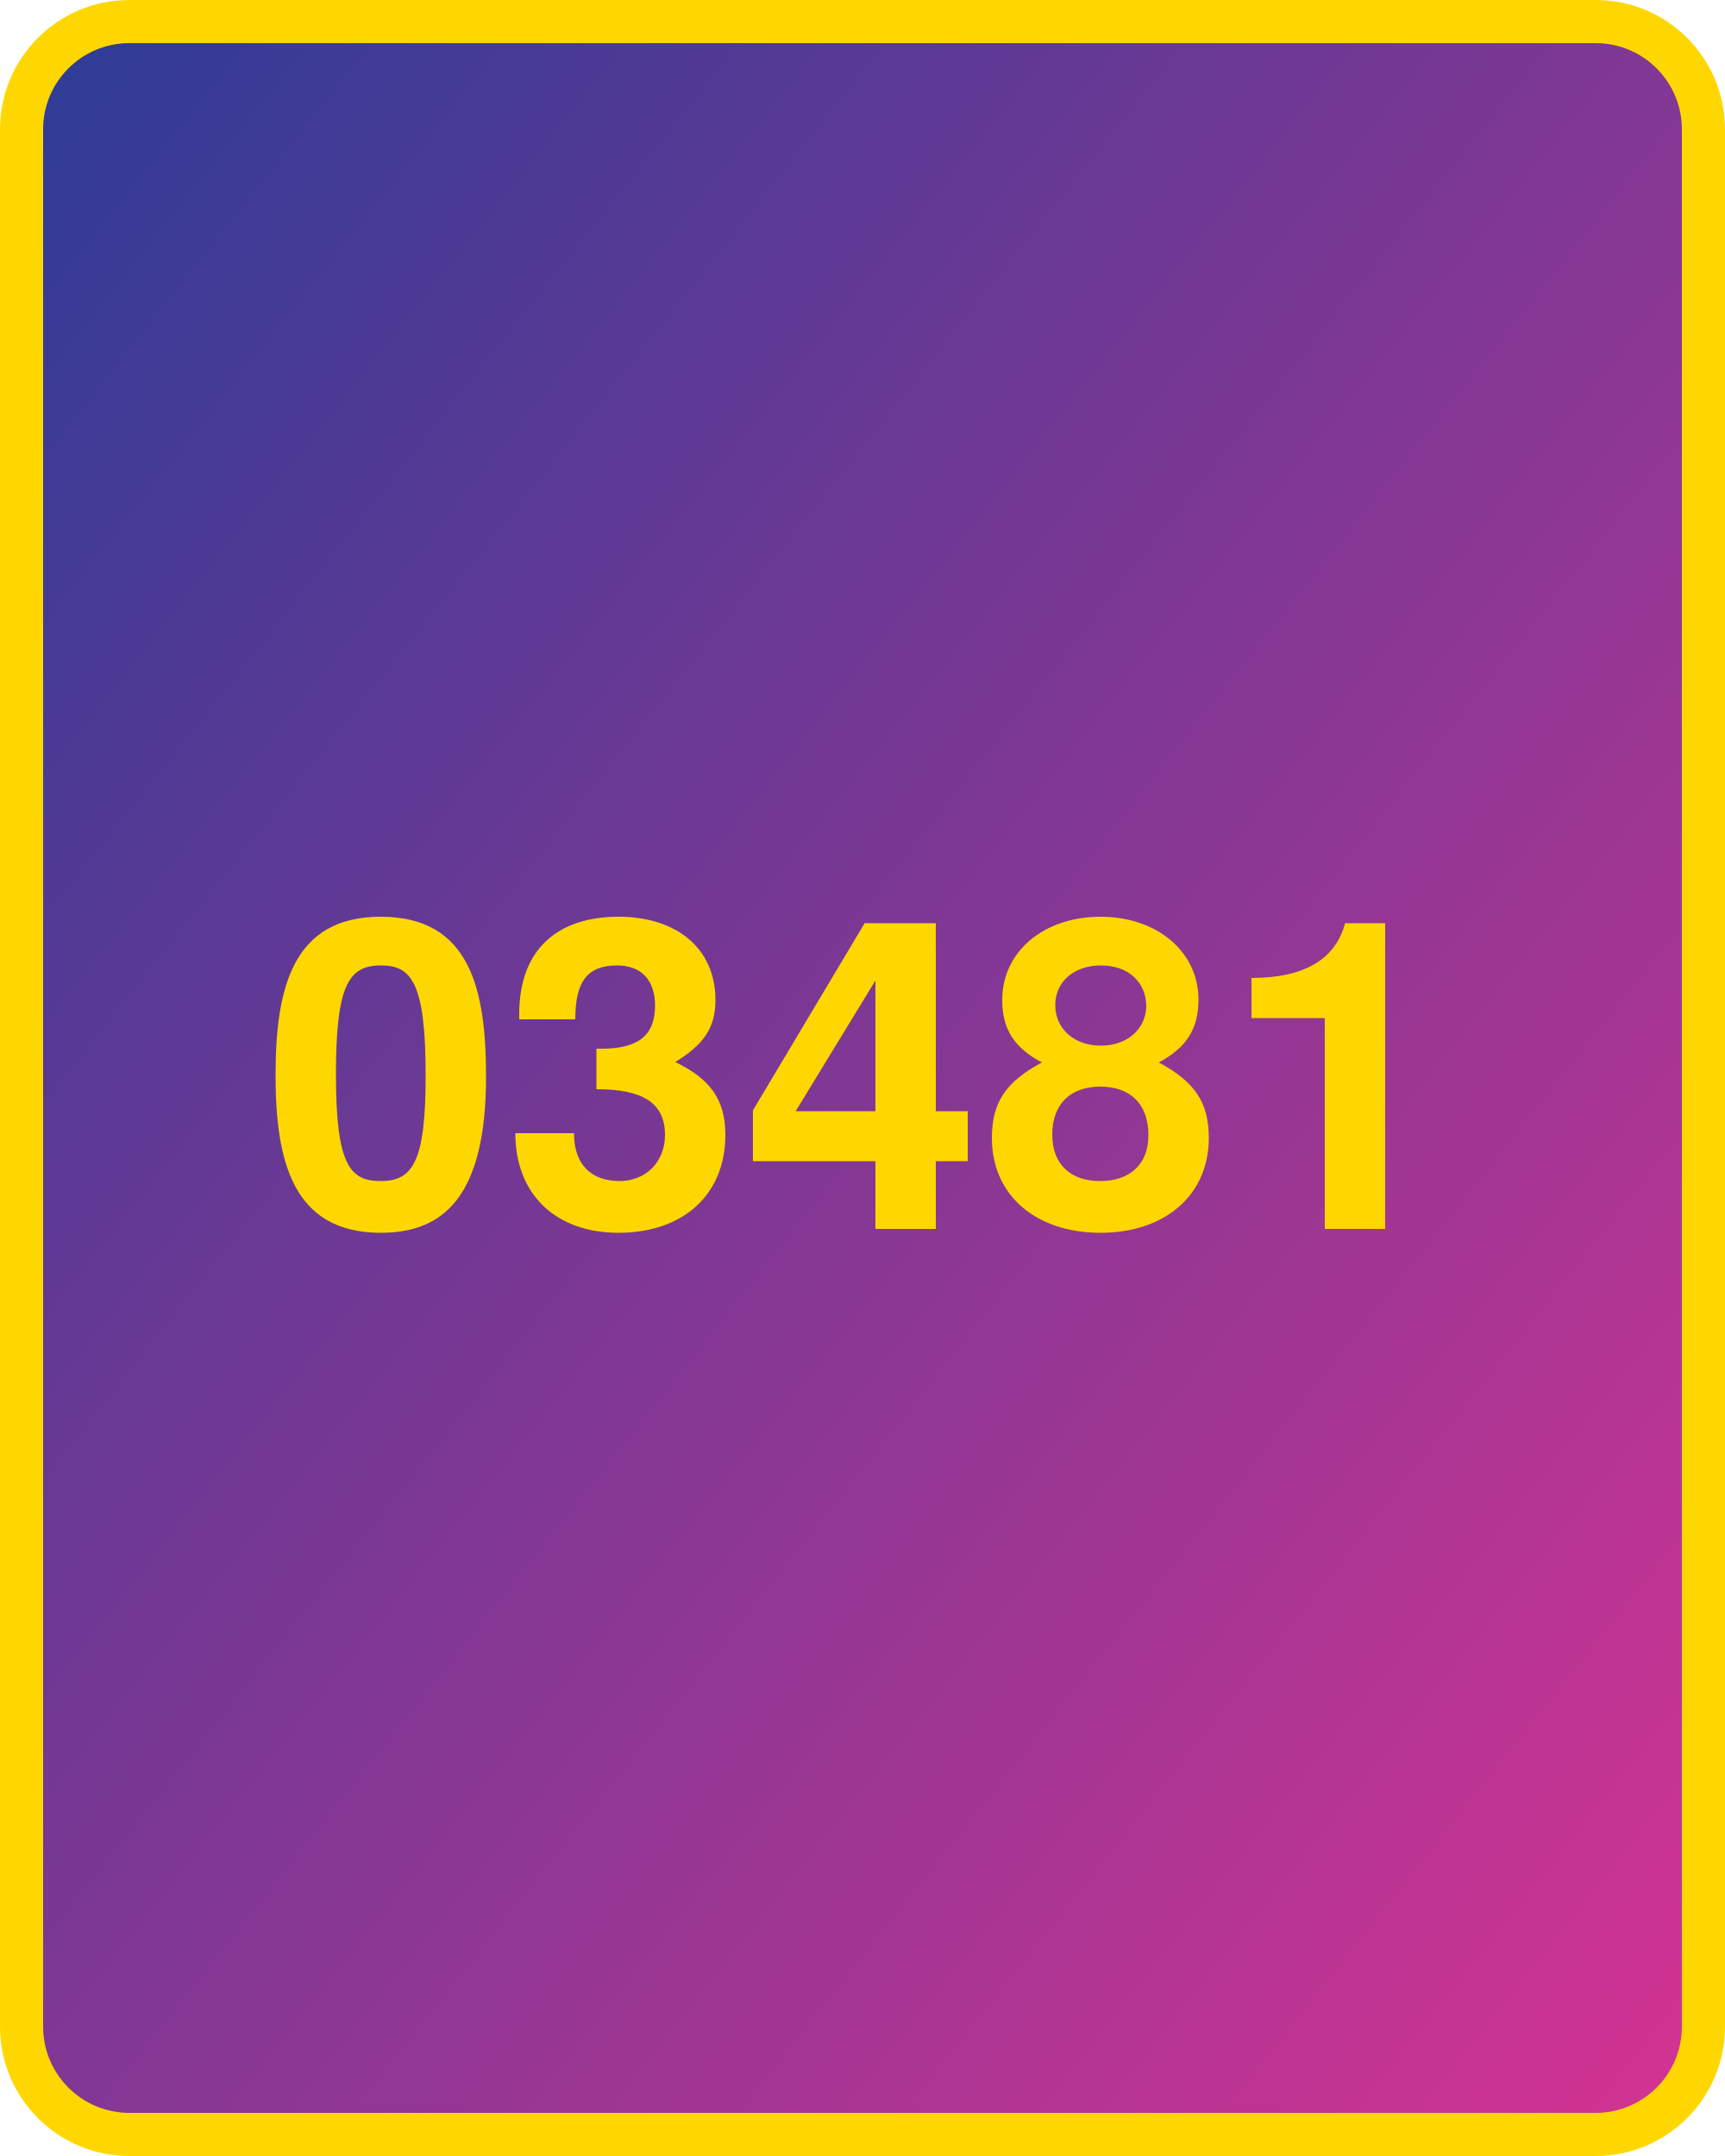
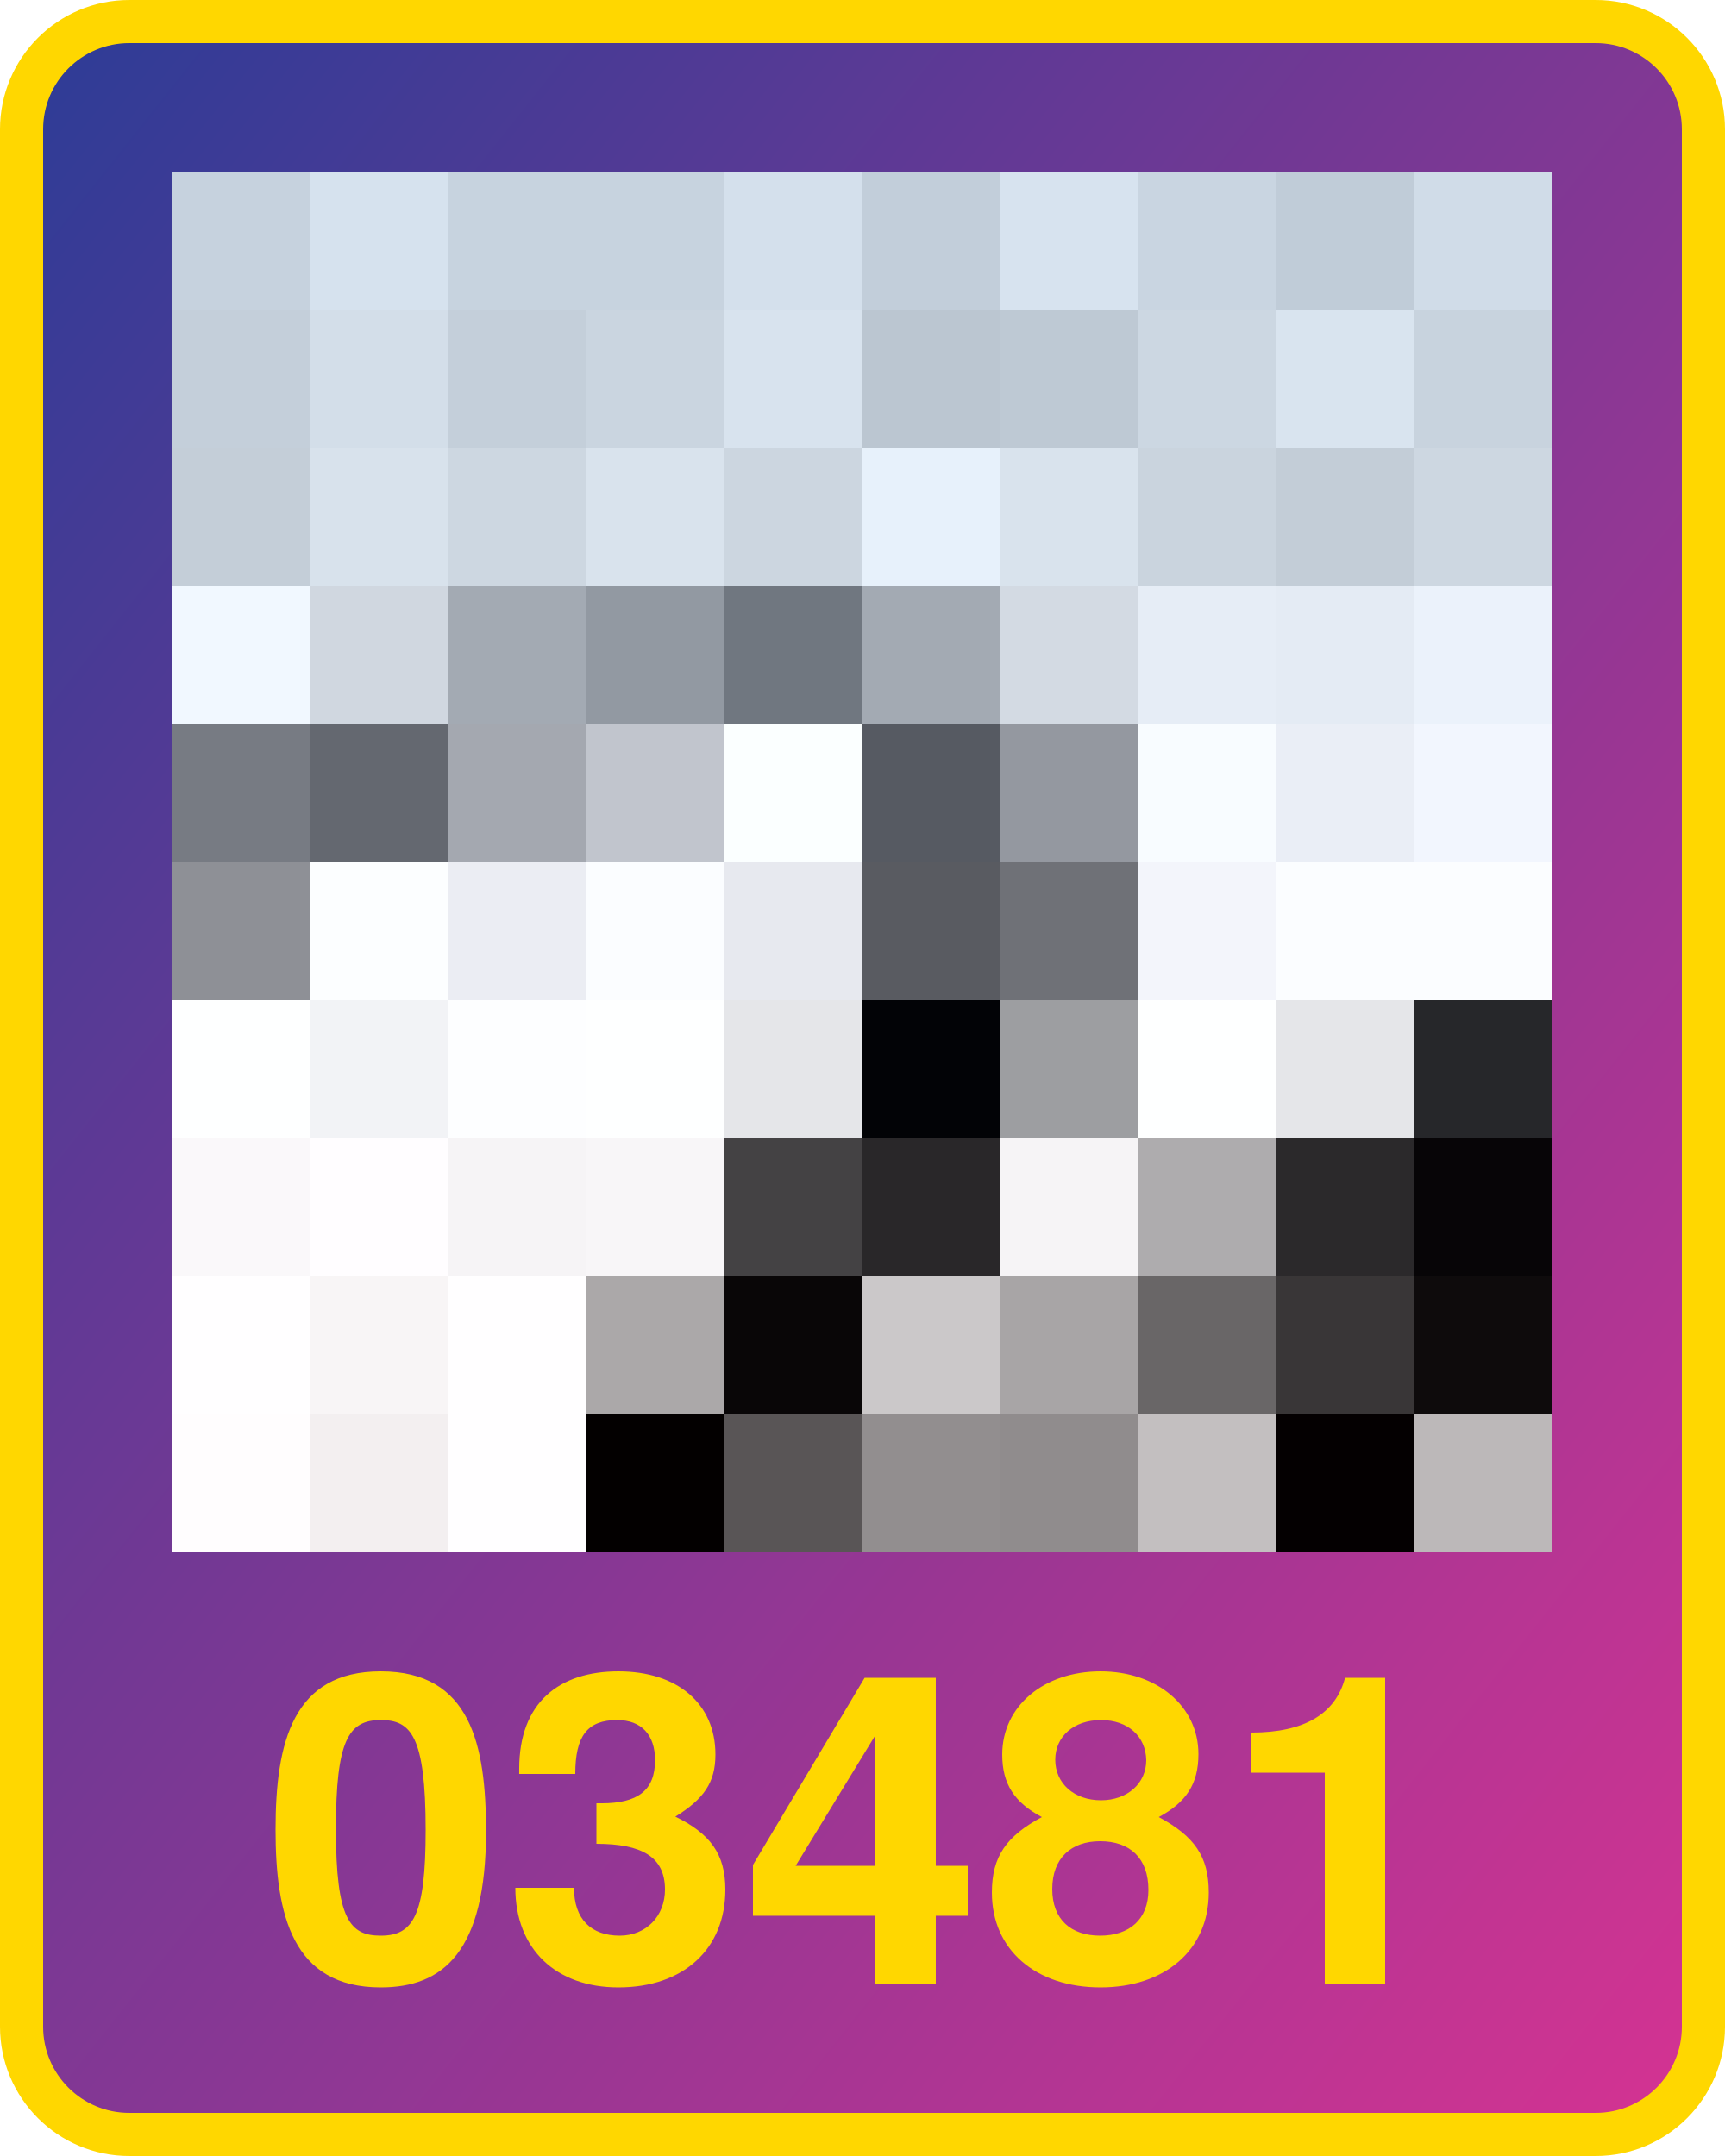
<svg xmlns="http://www.w3.org/2000/svg" width="800" height="1000" version="1.1">
  <defs>
    <linearGradient id="Gradient2" x1="0" x2="1" y1="0" y2="1">
      <stop offset="0%" stop-color="#2d3c96" />
      <stop offset="100%" stop-color="#d53392" />
    </linearGradient>
  </defs>
  <rect x="10" y="10" width="780" height="980" fill="url(#Gradient2)" rx="50" ry="50" stroke="#ffd700" stroke-width="20" />
-   <text x="400" y="570" width="780" text-anchor="middle" style="font: bold 200px 'Helvetica Neue'; fill: #ffd700">03481</text>
+   <text x="400" y="920" width="780" text-anchor="middle" style="font: bold 200px 'Helvetica Neue'; fill: #ffd700">03481</text>
+   <g transform="translate(80 80) scale(64)">
+     <rect x="0" y="0" width="1" height="1" fill="#c6d2de" />
+ ,<rect x="0" y="1" width="1" height="1" fill="#c4cfda" />
+ ,<rect x="0" y="2" width="1" height="1" fill="#c4ced8" />
+ ,<rect x="0" y="3" width="1" height="1" fill="#f1f8ff" />
+ ,<rect x="0" y="4" width="1" height="1" fill="#777b83" />
+ ,<rect x="0" y="5" width="1" height="1" fill="#8e9096" />
+ ,<rect x="0" y="6" width="1" height="1" fill="#feffff" />
+ ,<rect x="0" y="7" width="1" height="1" fill="#faf8fa" />
+ ,<rect x="0" y="8" width="1" height="1" fill="#fffeff" />
+ ,<rect x="0" y="9" width="1" height="1" fill="#fffdfe" />
+ ,<rect x="1" y="0" width="1" height="1" fill="#d6e2ee" />
+ ,<rect x="1" y="1" width="1" height="1" fill="#d3dee9" />
+ ,<rect x="1" y="2" width="1" height="1" fill="#d8e2ec" />
+ ,<rect x="1" y="3" width="1" height="1" fill="#d0d7e0" />
+ ,<rect x="1" y="4" width="1" height="1" fill="#646870" />
+ ,<rect x="1" y="5" width="1" height="1" fill="#fcfeff" />
+ ,<rect x="1" y="6" width="1" height="1" fill="#f2f3f6" />
+ ,<rect x="1" y="7" width="1" height="1" fill="#fffdff" />
+ ,<rect x="1" y="8" width="1" height="1" fill="#f8f5f6" />
+ ,<rect x="1" y="9" width="1" height="1" fill="#f3eff0" />
+ ,<rect x="2" y="0" width="1" height="1" fill="#c7d3df" />
+ ,<rect x="2" y="1" width="1" height="1" fill="#c4cfda" />
+ ,<rect x="2" y="2" width="1" height="1" fill="#cdd7e1" />
+ ,<rect x="2" y="3" width="1" height="1" fill="#a3aab3" />
+ ,<rect x="2" y="4" width="1" height="1" fill="#a4a8b0" />
+ ,<rect x="2" y="5" width="1" height="1" fill="#ebedf3" />
+ ,<rect x="2" y="6" width="1" height="1" fill="#fdfeff" />
+ ,<rect x="2" y="7" width="1" height="1" fill="#f6f4f6" />
+ ,<rect x="2" y="8" width="1" height="1" fill="#fffeff" />
+ ,<rect x="2" y="9" width="1" height="1" fill="#fffeff" />
+ ,<rect x="3" y="0" width="1" height="1" fill="#c7d3df" />
+ ,<rect x="3" y="1" width="1" height="1" fill="#cad5e0" />
+ ,<rect x="3" y="2" width="1" height="1" fill="#d9e3ed" />
+ ,<rect x="3" y="3" width="1" height="1" fill="#9299a2" />
+ ,<rect x="3" y="4" width="1" height="1" fill="#c1c5cd" />
+ ,<rect x="3" y="5" width="1" height="1" fill="#fbfdff" />
+ ,<rect x="3" y="6" width="1" height="1" fill="#feffff" />
+ ,<rect x="3" y="7" width="1" height="1" fill="#f8f6f8" />
+ ,<rect x="3" y="8" width="1" height="1" fill="#aba8a9" />
+ ,<rect x="3" y="9" width="1" height="1" fill="#030000" />
+ ,<rect x="4" y="0" width="1" height="1" fill="#d4e0ec" />
+ ,<rect x="4" y="1" width="1" height="1" fill="#d8e3ee" />
+ ,<rect x="4" y="2" width="1" height="1" fill="#ccd6e0" />
+ ,<rect x="4" y="3" width="1" height="1" fill="#707780" />
+ ,<rect x="4" y="4" width="1" height="1" fill="#fbffff" />
+ ,<rect x="4" y="5" width="1" height="1" fill="#e7e9ef" />
+ ,<rect x="4" y="6" width="1" height="1" fill="#e5e6e9" />
+ ,<rect x="4" y="7" width="1" height="1" fill="#444244" />
+ ,<rect x="4" y="8" width="1" height="1" fill="#090607" />
+ ,<rect x="4" y="9" width="1" height="1" fill="#595556" />
+ ,<rect x="5" y="0" width="1" height="1" fill="#c2ceda" />
+ ,<rect x="5" y="1" width="1" height="1" fill="#bbc6d1" />
+ ,<rect x="5" y="2" width="1" height="1" fill="#e7f1fb" />
+ ,<rect x="5" y="3" width="1" height="1" fill="#a3aab3" />
+ ,<rect x="5" y="4" width="1" height="1" fill="#565a62" />
+ ,<rect x="5" y="5" width="1" height="1" fill="#595b61" />
+ ,<rect x="5" y="6" width="1" height="1" fill="#020306" />
+ ,<rect x="5" y="7" width="1" height="1" fill="#292729" />
+ ,<rect x="5" y="8" width="1" height="1" fill="#cbc8c9" />
+ ,<rect x="5" y="9" width="1" height="1" fill="#928e8f" />
+ ,<rect x="6" y="0" width="1" height="1" fill="#d7e3ef" />
+ ,<rect x="6" y="1" width="1" height="1" fill="#bec9d4" />
+ ,<rect x="6" y="2" width="1" height="1" fill="#d9e3ed" />
+ ,<rect x="6" y="3" width="1" height="1" fill="#d3dae3" />
+ ,<rect x="6" y="4" width="1" height="1" fill="#9498a0" />
+ ,<rect x="6" y="5" width="1" height="1" fill="#6f7177" />
+ ,<rect x="6" y="6" width="1" height="1" fill="#9d9ea1" />
+ ,<rect x="6" y="7" width="1" height="1" fill="#f6f4f6" />
+ ,<rect x="6" y="8" width="1" height="1" fill="#a8a5a6" />
+ ,<rect x="6" y="9" width="1" height="1" fill="#908c8d" />
+ ,<rect x="7" y="0" width="1" height="1" fill="#c9d5e1" />
+ ,<rect x="7" y="1" width="1" height="1" fill="#ccd7e2" />
+ ,<rect x="7" y="2" width="1" height="1" fill="#cad4de" />
+ ,<rect x="7" y="3" width="1" height="1" fill="#e6edf6" />
+ ,<rect x="7" y="4" width="1" height="1" fill="#f8fcff" />
+ ,<rect x="7" y="5" width="1" height="1" fill="#f3f5fb" />
+ ,<rect x="7" y="6" width="1" height="1" fill="#feffff" />
+ ,<rect x="7" y="7" width="1" height="1" fill="#aeacae" />
+ ,<rect x="7" y="8" width="1" height="1" fill="#696667" />
+ ,<rect x="7" y="9" width="1" height="1" fill="#c3bfc0" />
+ ,<rect x="8" y="0" width="1" height="1" fill="#c0ccd8" />
+ ,<rect x="8" y="1" width="1" height="1" fill="#d9e4ef" />
+ ,<rect x="8" y="2" width="1" height="1" fill="#c3cdd7" />
+ ,<rect x="8" y="3" width="1" height="1" fill="#e4ebf4" />
+ ,<rect x="8" y="4" width="1" height="1" fill="#eaeef6" />
+ ,<rect x="8" y="5" width="1" height="1" fill="#fbfdff" />
+ ,<rect x="8" y="6" width="1" height="1" fill="#e5e6e9" />
+ ,<rect x="8" y="7" width="1" height="1" fill="#2b292b" />
+ ,<rect x="8" y="8" width="1" height="1" fill="#393637" />
+ ,<rect x="8" y="9" width="1" height="1" fill="#040001" />
+ ,<rect x="9" y="0" width="1" height="1" fill="#d0dce8" />
+ ,<rect x="9" y="1" width="1" height="1" fill="#c8d3de" />
+ ,<rect x="9" y="2" width="1" height="1" fill="#cdd7e1" />
+ ,<rect x="9" y="3" width="1" height="1" fill="#ebf2fb" />
+ ,<rect x="9" y="4" width="1" height="1" fill="#f2f6fe" />
+ ,<rect x="9" y="5" width="1" height="1" fill="#fbfdff" />
+ ,<rect x="9" y="6" width="1" height="1" fill="#26272a" />
+ ,<rect x="9" y="7" width="1" height="1" fill="#070507" />
+ ,<rect x="9" y="8" width="1" height="1" fill="#0e0b0c" />
+ ,<rect x="9" y="9" width="1" height="1" fill="#bcb8b9" />
+   </g>
</svg>
